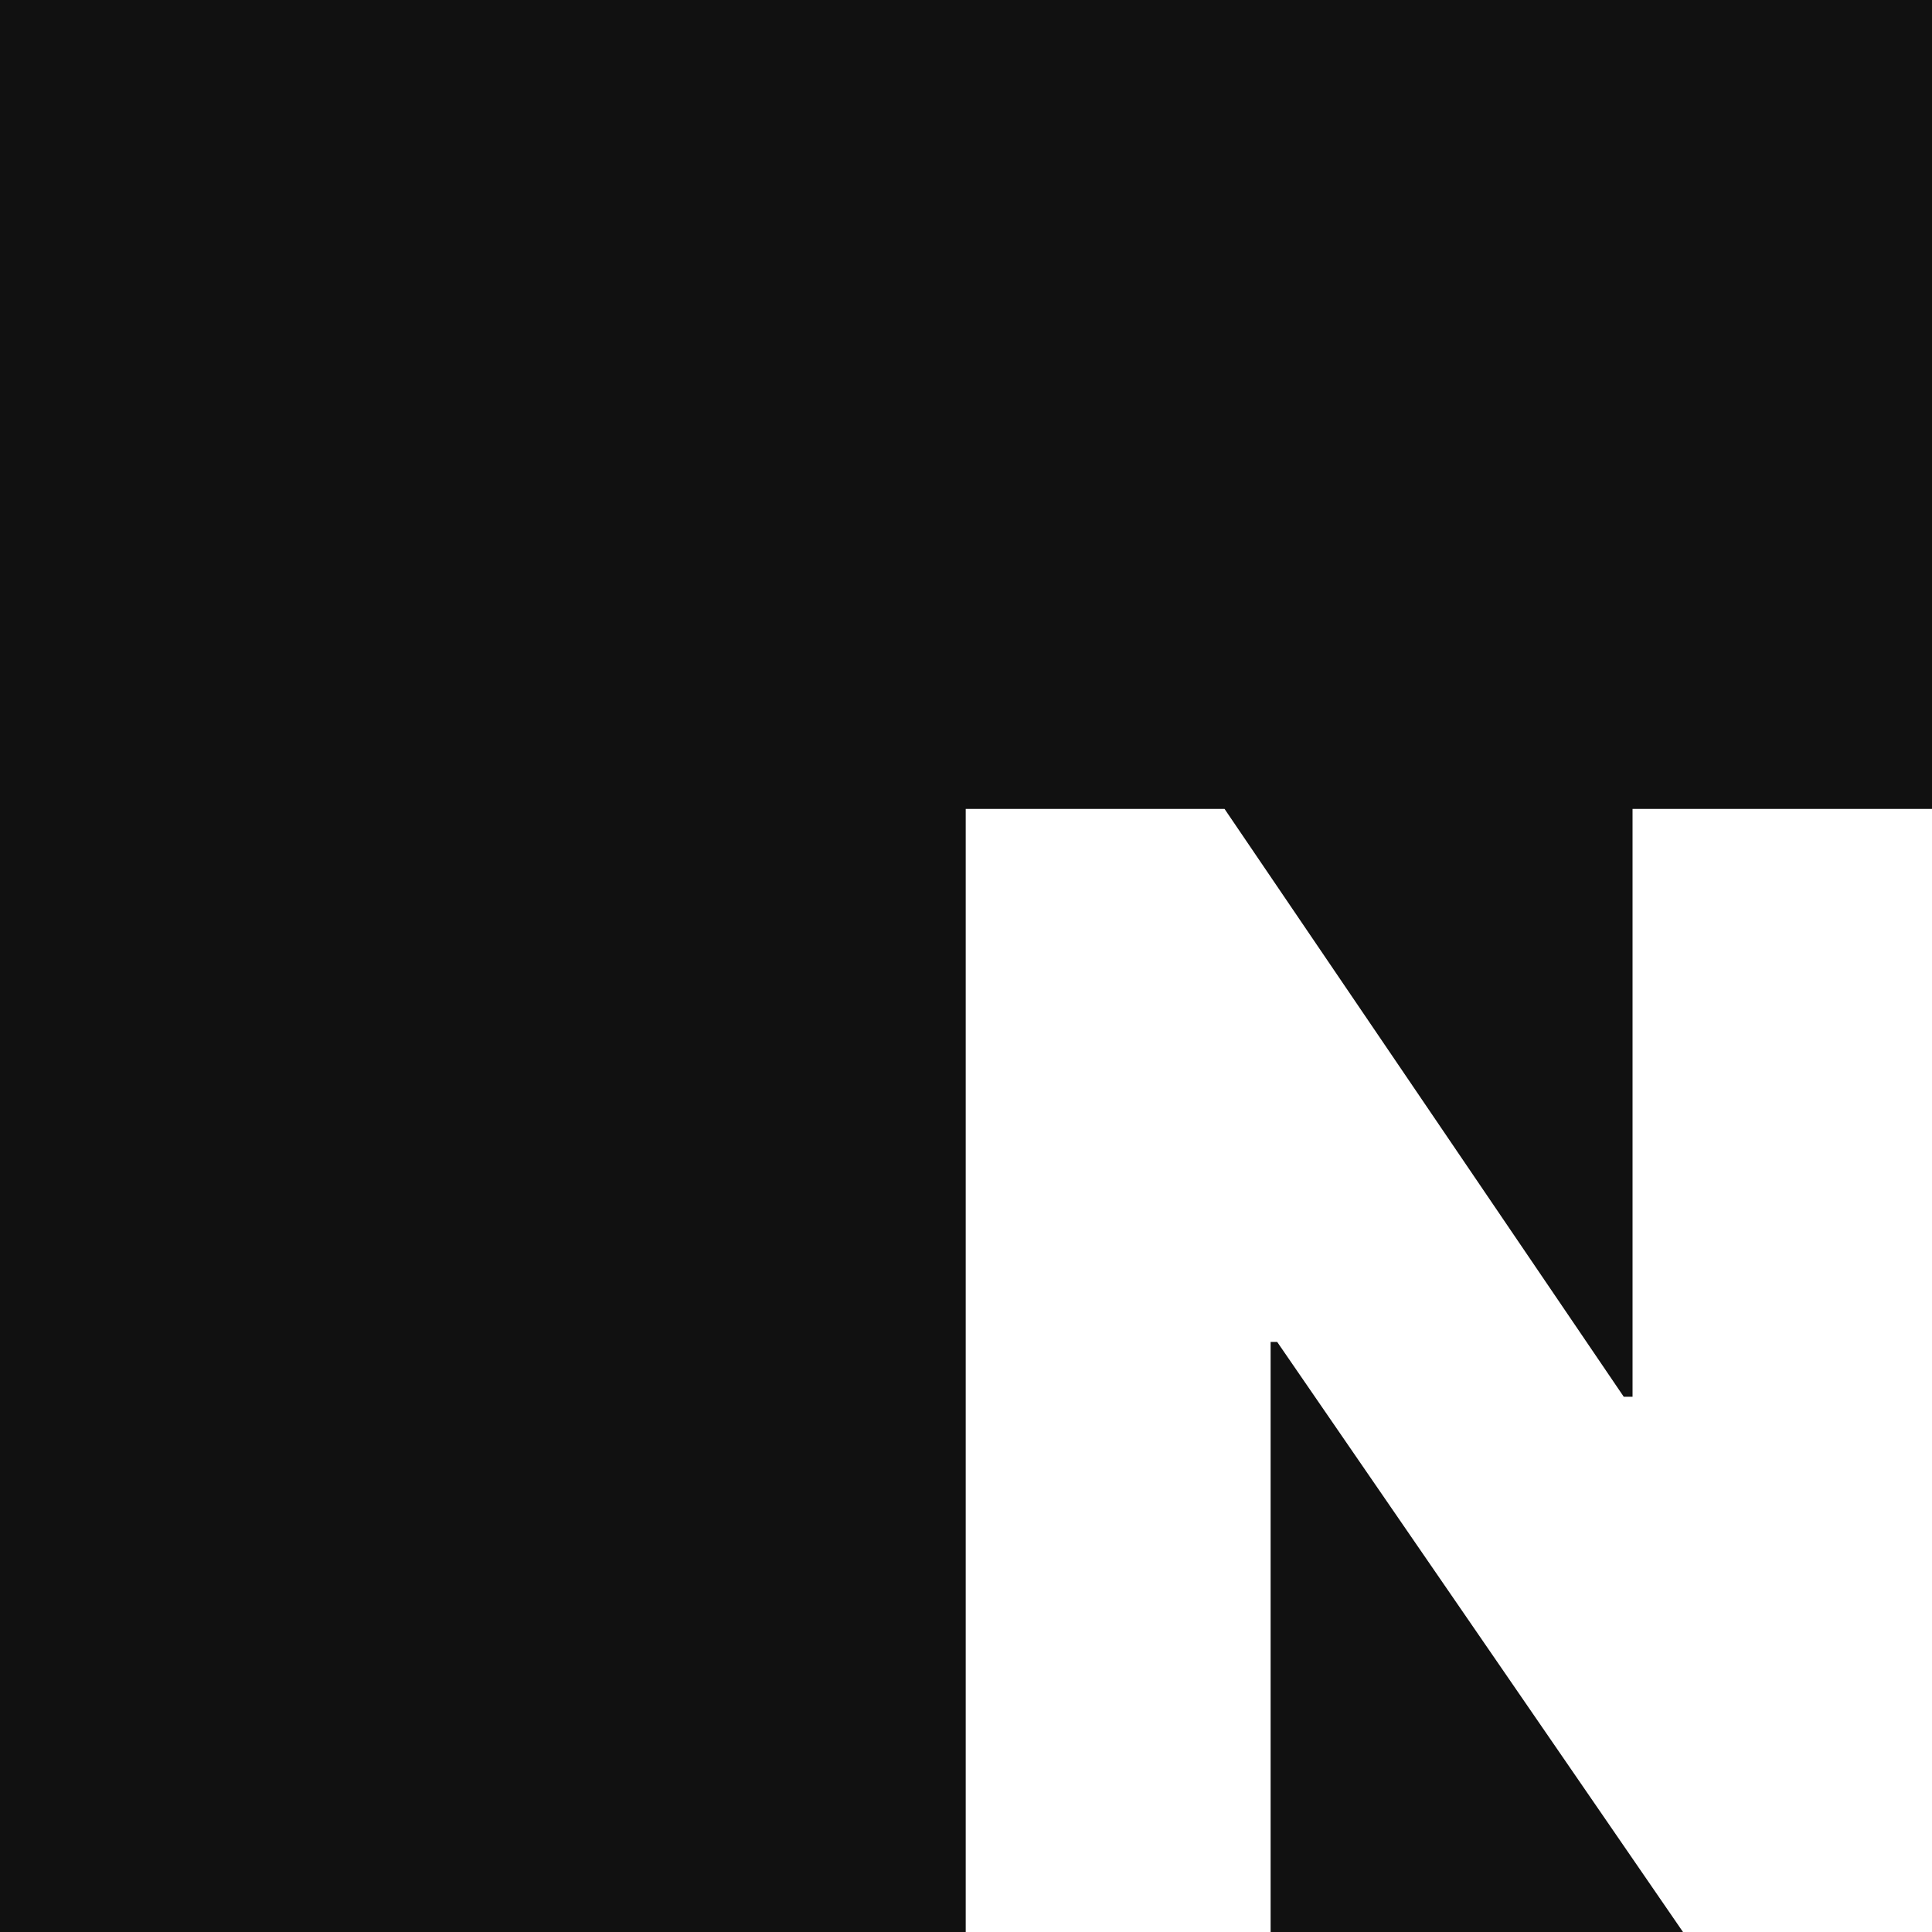
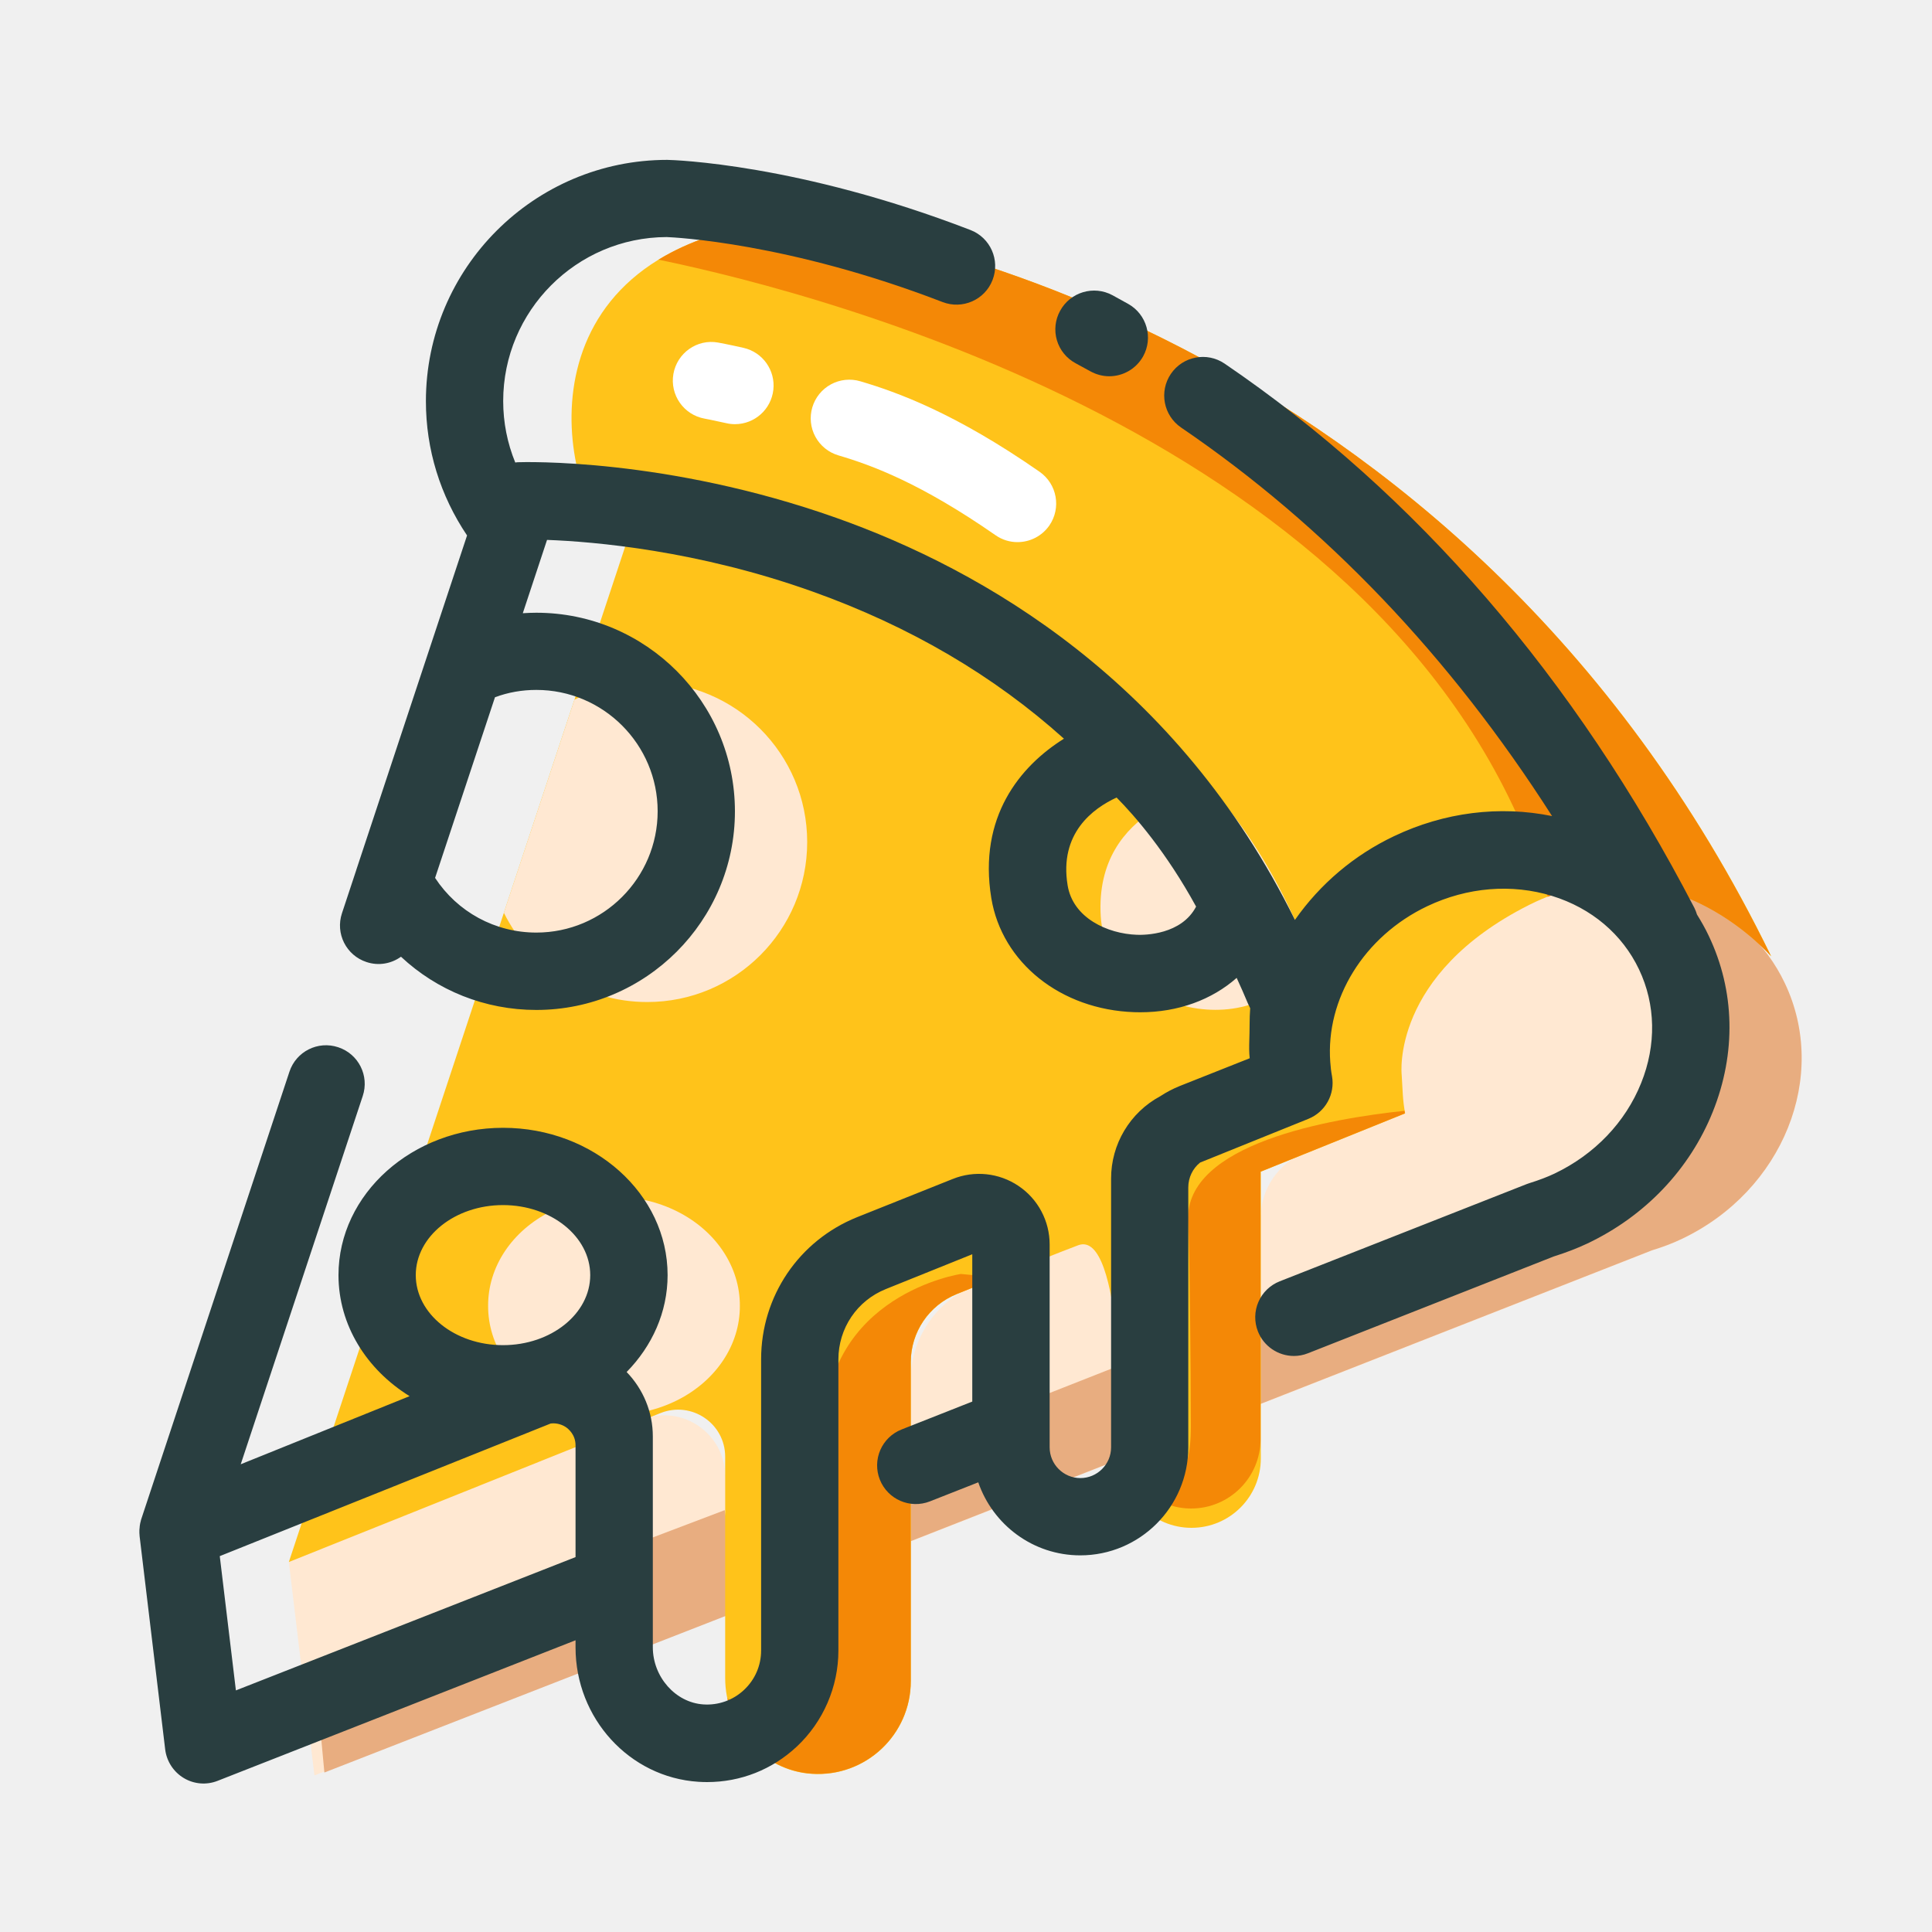
- <svg xmlns="http://www.w3.org/2000/svg" width="200" height="200" viewBox="0 0 200 200" fill="none">
-   <g clip-path="url(#clip0)">
-     <rect width="200" height="200" fill="#111111" />
-     <path d="M200.563 83.739H169V144.594H168.092L126.765 83.739H99.971V200H131.534V138.918H132.215L174.223 200H200.563V83.739Z" fill="white" />
-   </g>
-   <defs>
-     <clipPath id="clip0">
-       <rect width="200" height="200" fill="white" />
-     </clipPath>
-   </defs>
+ <svg xmlns="http://www.w3.org/2000/svg" t="1702554235020" class="icon" viewBox="0 0 1024 1024" version="1.1" p-id="1334" width="200" height="200">
+   <path d="M340.019 752.486L153.088 827.904l13.568 113.101 217.702-85.453v-73.114c-0.051-22.886-23.142-38.451-44.339-29.952zM946.022 521.114c-23.501-49.357-85.965-68.659-139.52-43.162-45.107 21.453-77.158 65.741-61.952 111.514l-52.89 21.35a37.581 37.581 0 0 0-23.501 34.816v30.208c0 20.275-16.435 36.762-36.762 36.762s-36.762-16.435-36.762-36.762v-0.154c0-12.288-12.442-20.685-23.859-16.077l-54.272 21.862a54.057 54.057 0 0 0-33.843 50.125v85.453l392.909-154.214c5.376-1.638 10.701-3.584 15.923-6.093 53.606-25.651 77.978-86.323 54.528-135.629z" fill="#FFE8D2" p-id="1335" />
+   <path d="M875.571 662.682c5.376-1.638 10.701-3.584 15.923-6.093 53.555-25.498 77.978-86.17 54.477-135.526-19.917-41.83-67.789-61.952-114.534-51.661 26.726 9.37 65.075 30.566 72.09 76.493 5.069 42.24-12.646 54.067-86.118 87.45-20.429 9.267-80.282 33.434-155.955 63.488a36.736 36.736 0 0 1-37.53 14.848c-44.646 17.664-93.082 36.659-141.21 55.501v49.664l392.858-154.163zM384.102 800.41l-217.446 82.534 5.274 56.525 221.235-86.323z" fill="#E8AD80" p-id="1336" />
+   <path d="M411.29 117.402C271.053 135.885 297.472 261.376 324.198 285.901c2.816 0.051 5.581 0.154 8.346 0.205L153.088 827.904s81.254-32.512 197.018-78.95c16.384-6.554 34.253 5.478 34.253 23.142v117.299c0 26.214 19.763 49.101 45.926 50.79 28.672 1.843 52.48-20.838 52.48-49.101V721.92c0-15.821 9.626-30.054 24.32-35.994 21.146-8.499 42.445-17.613 64.358-25.907 23.706-8.96 23.296 101.018 23.296 112.998 0 20.275 16.435 36.762 36.762 36.762s36.762-16.435 36.762-36.762v-152.013c25.702-10.342 51.302-20.685 76.493-30.874-0.614-3.277-1.024-6.605-1.229-9.933-0.41-7.475-0.614-10.65-0.614-10.65s-5.888-52.992 67.635-89.958c73.523-36.915 128.256 27.29 128.256 27.29-165.12-339.098-493.261-391.373-527.514-389.478z" fill="#FFC31A" p-id="1337" />
+   <path d="M938.701 506.88C773.683 167.782 445.542 115.507 411.29 117.402c-26.214 3.43-46.592 10.65-62.259 20.224 91.341 18.893 400.282 99.635 471.296 337.664 68.454-26.829 118.374 31.59 118.374 31.59zM482.714 891.034v-169.165c0-15.821 9.626-30.054 24.32-35.994 7.168-2.867 14.438-5.786 21.658-8.704-11.571-1.229-19.405-1.946-19.405-1.946s-72.346 10.752-72.346 84.224v130.048c0 14.029-17.869 36.403-51.405 10.598 4.557 21.402 22.272 38.502 44.749 39.987 28.621 1.894 52.429-20.787 52.429-49.05zM629.709 646.963c0.819 13.312 1.485 80.077 1.485 108.749 0 30.515-10.189 31.846-20.941 18.637-2.202-2.714-9.933-0.614-14.182-1.331 4.454 15.309 18.534 26.522 35.277 26.522a36.762 36.762 0 0 0 36.762-36.762v-141.773c25.702-10.342 51.302-20.685 76.493-30.874-0.102-0.461-0.102-0.922-0.154-1.382-39.373 4.147-116.429 17.357-114.739 58.214z" fill="#F48806" p-id="1338" />
+   <path d="M267.059 483.789c13.875 28.006 42.65 47.309 75.981 47.309 46.848 0 84.787-37.99 84.787-84.787 0-46.848-37.99-84.787-84.787-84.787-13.875 0-26.982 3.43-38.554 9.318l-37.427 112.947z" fill="#FFE8D2" p-id="1339" />
+   <path d="M258.714 692.122a66.714 57.6 0 1 0 133.427 0 66.714 57.6 0 1 0-133.427 0Z" fill="#FFE8D2" p-id="1340" />
+   <path d="M641.69 417.997s-61.901 8.602-58.266 67.738c3.277 53.299 91.136 70.144 109.414 17.459-21.862-56.422-51.149-85.197-51.149-85.197z" fill="#FFE8D2" p-id="1341" />
+   <path d="M570.061 192.512c2.611 1.434 5.222 2.867 7.885 4.301 3.174 1.741 6.605 2.611 9.984 2.611 7.168 0 14.131-3.789 17.92-10.496a20.48 20.48 0 0 0-7.885-27.853c-2.816-1.536-5.581-3.072-8.346-4.608a20.5 20.5 0 0 0-27.75 8.294 20.367 20.367 0 0 0 8.192 27.75z" fill="#293E40" p-id="1342" />
+   <path d="M905.677 496.026c-1.843-3.942-3.994-7.68-6.246-11.315-0.358-1.178-0.819-2.406-1.382-3.533-63.437-122.163-147.2-219.187-248.986-288.461a20.5 20.5 0 0 0-28.467 5.427 20.5 20.5 0 0 0 5.427 28.467c76.595 52.173 142.49 121.242 196.608 205.926-27.802-5.683-57.139-2.048-83.763 10.65a134.431 134.431 0 0 0-52.531 44.39C624.128 361.318 521.165 302.08 443.136 274.432c-90.112-31.898-165.53-29.542-168.704-29.44-0.461 0-0.87 0.102-1.331 0.154-4.198-10.24-6.4-21.248-6.4-32.563 0-47.821 38.81-86.784 86.63-86.938 3.994 0.154 64.666 2.97 146.278 34.458 10.547 4.045 22.426-1.178 26.47-11.725 4.096-10.547-1.178-22.426-11.725-26.47-91.136-35.174-157.44-37.12-160.717-37.171-70.502 0-127.898 57.395-127.898 127.898 0 25.6 7.578 50.022 21.811 71.168l-21.299 64.307-37.427 112.998v0.051l-7.578 22.886c-3.584 10.752 2.253 22.323 13.005 25.856 6.451 2.15 13.158 0.87 18.278-2.816 19.098 17.869 44.442 28.211 71.731 28.211 58.061 0 105.267-47.258 105.267-105.267s-47.206-105.267-105.267-105.267c-2.406 0-4.813 0.102-7.168 0.256l12.851-38.861c24.832 0.922 79.667 5.53 140.902 27.443 51.558 18.432 95.949 44.544 133.069 77.926-23.296 14.541-45.517 41.523-38.502 84.48 5.632 34.253 36.813 59.136 75.776 60.467 1.075 0.051 2.099 0.051 3.174 0.051 20.122 0 37.99-6.656 51.098-18.227 2.048 4.506 4.096 9.011 5.99 13.619 0.154 0.358 0.307 0.666 0.461 0.973l0.717 1.485c-0.205 2.816-0.307 5.53-0.307 8.243 0 3.686-0.102 6.4-0.154 8.55-0.102 3.584-0.154 6.656 0.205 9.728l-37.171 14.746c-3.635 1.485-7.066 3.277-10.24 5.376a49.485 49.485 0 0 0-26.061 43.674v142.438c0 8.96-7.322 16.282-16.282 16.282s-16.282-7.322-16.282-16.282v-107.52c0-12.442-6.144-24.064-16.486-31.027a37.371 37.371 0 0 0-34.918-3.686L454.298 645.12c-30.925 12.442-50.893 41.984-50.893 75.315v154.317c0 8.038-3.226 15.462-9.062 20.941a28.544 28.544 0 0 1-21.555 7.68c-14.746-0.973-26.778-14.541-26.778-30.31V761.293c0-12.902-5.12-25.037-13.875-34.099 13.466-13.722 21.709-31.693 21.709-51.354 0-43.059-39.117-78.08-87.194-78.08S179.405 632.781 179.405 675.84c0 26.573 14.95 50.074 37.683 64.154l-89.498 36.096 64.666-195.174c3.584-10.752-2.253-22.323-13.005-25.856-10.752-3.584-22.323 2.253-25.856 13.005l-78.541 237.158c-0.154 0.41-0.205 0.819-0.307 1.229-0.102 0.41-0.256 0.819-0.307 1.28-0.154 0.717-0.205 1.434-0.256 2.15-0.051 0.307-0.102 0.666-0.102 0.973-0.051 1.075 0 2.099 0.102 3.174v0.102l13.568 113.101a20.634 20.634 0 0 0 9.83 15.155 20.306 20.306 0 0 0 17.971 1.485l189.696-74.496v3.789c0 37.581 28.57 68.864 65.075 71.219 1.587 0.102 3.123 0.154 4.659 0.154 17.766 0 34.509-6.605 47.565-18.842 13.978-13.107 22.016-31.642 22.016-50.842v-154.317c0-16.538 9.882-31.181 25.19-37.325l45.773-18.432v78.08l-37.478 14.797a20.449 20.449 0 0 0-11.52 26.573 20.5 20.5 0 0 0 26.573 11.52l25.6-10.086c7.731 22.477 29.03 38.707 54.067 38.707 31.539 0 57.242-25.651 57.242-57.242v-107.469-30.259c0-5.274 2.355-10.086 6.246-13.21l57.446-23.194a20.521 20.521 0 0 0 12.493-22.579c-0.461-2.458-0.768-5.018-0.922-7.475-2.509-33.434 17.818-66.662 51.405-82.637 21.248-10.086 44.749-12.032 66.202-5.427 20.838 6.451 37.171 20.275 46.029 38.912 8.858 18.637 9.267 40.038 1.126 60.262-8.346 20.787-24.678 37.837-45.926 47.974-3.789 1.792-8.09 3.43-13.158 5.018-0.512 0.154-0.973 0.307-1.485 0.512l-130.97 51.558a20.475 20.475 0 0 0-11.571 26.573 20.552 20.552 0 0 0 19.046 13.005c2.509 0 5.018-0.461 7.475-1.434l130.253-51.302c6.656-2.099 12.493-4.352 17.92-6.912 30.566-14.541 54.118-39.27 66.355-69.683 12.544-31.181 11.776-64.256-2.099-93.338zM284.262 365.67c35.482 0 64.307 28.877 64.307 64.307s-28.877 64.307-64.307 64.307c-21.914 0-41.83-10.957-53.658-28.979l31.744-95.744c6.963-2.611 14.336-3.891 21.914-3.891z m-17.664 273.05c25.498 0 46.234 16.64 46.234 37.12s-20.736 37.12-46.234 37.12-46.234-16.64-46.234-37.12 20.736-37.12 46.234-37.12z m-141.568 257.229l-8.55-71.168c27.546-11.008 92.058-36.864 175.411-70.298 3.789-0.461 6.758 1.075 7.987 1.894 1.536 1.075 5.171 4.096 5.171 9.728v59.187l-180.019 70.656z m477.594-400.486c-15.718-0.563-33.946-8.96-36.762-26.214-4.557-27.597 13.466-40.806 25.958-46.541 9.574 9.677 26.317 28.877 42.138 57.805-7.782 14.899-27.136 15.104-31.334 14.95z" fill="#293E40" p-id="1343" />
+   <path d="M539.29 287.334c-4.045 0-8.09-1.178-11.674-3.686-39.27-27.29-65.126-36.966-83.251-42.291a20.46 20.46 0 0 1-13.824-25.446 20.46 20.46 0 0 1 25.446-13.824c19.456 5.734 50.483 16.947 95.027 47.974a20.511 20.511 0 0 1 5.12 28.518 20.531 20.531 0 0 1-16.845 8.755z" fill="#FFFFFF" p-id="1344" />
+   <path d="M389.581 224.819c-1.485 0-3.021-0.154-4.557-0.512-7.066-1.587-11.213-2.355-11.469-2.406a20.495 20.495 0 0 1-16.64-23.706c1.946-11.11 12.544-18.637 23.654-16.64 0.205 0.051 5.171 0.922 13.517 2.816a20.48 20.48 0 0 1-4.506 40.448z" fill="#FFFFFF" p-id="1345" />
</svg>
